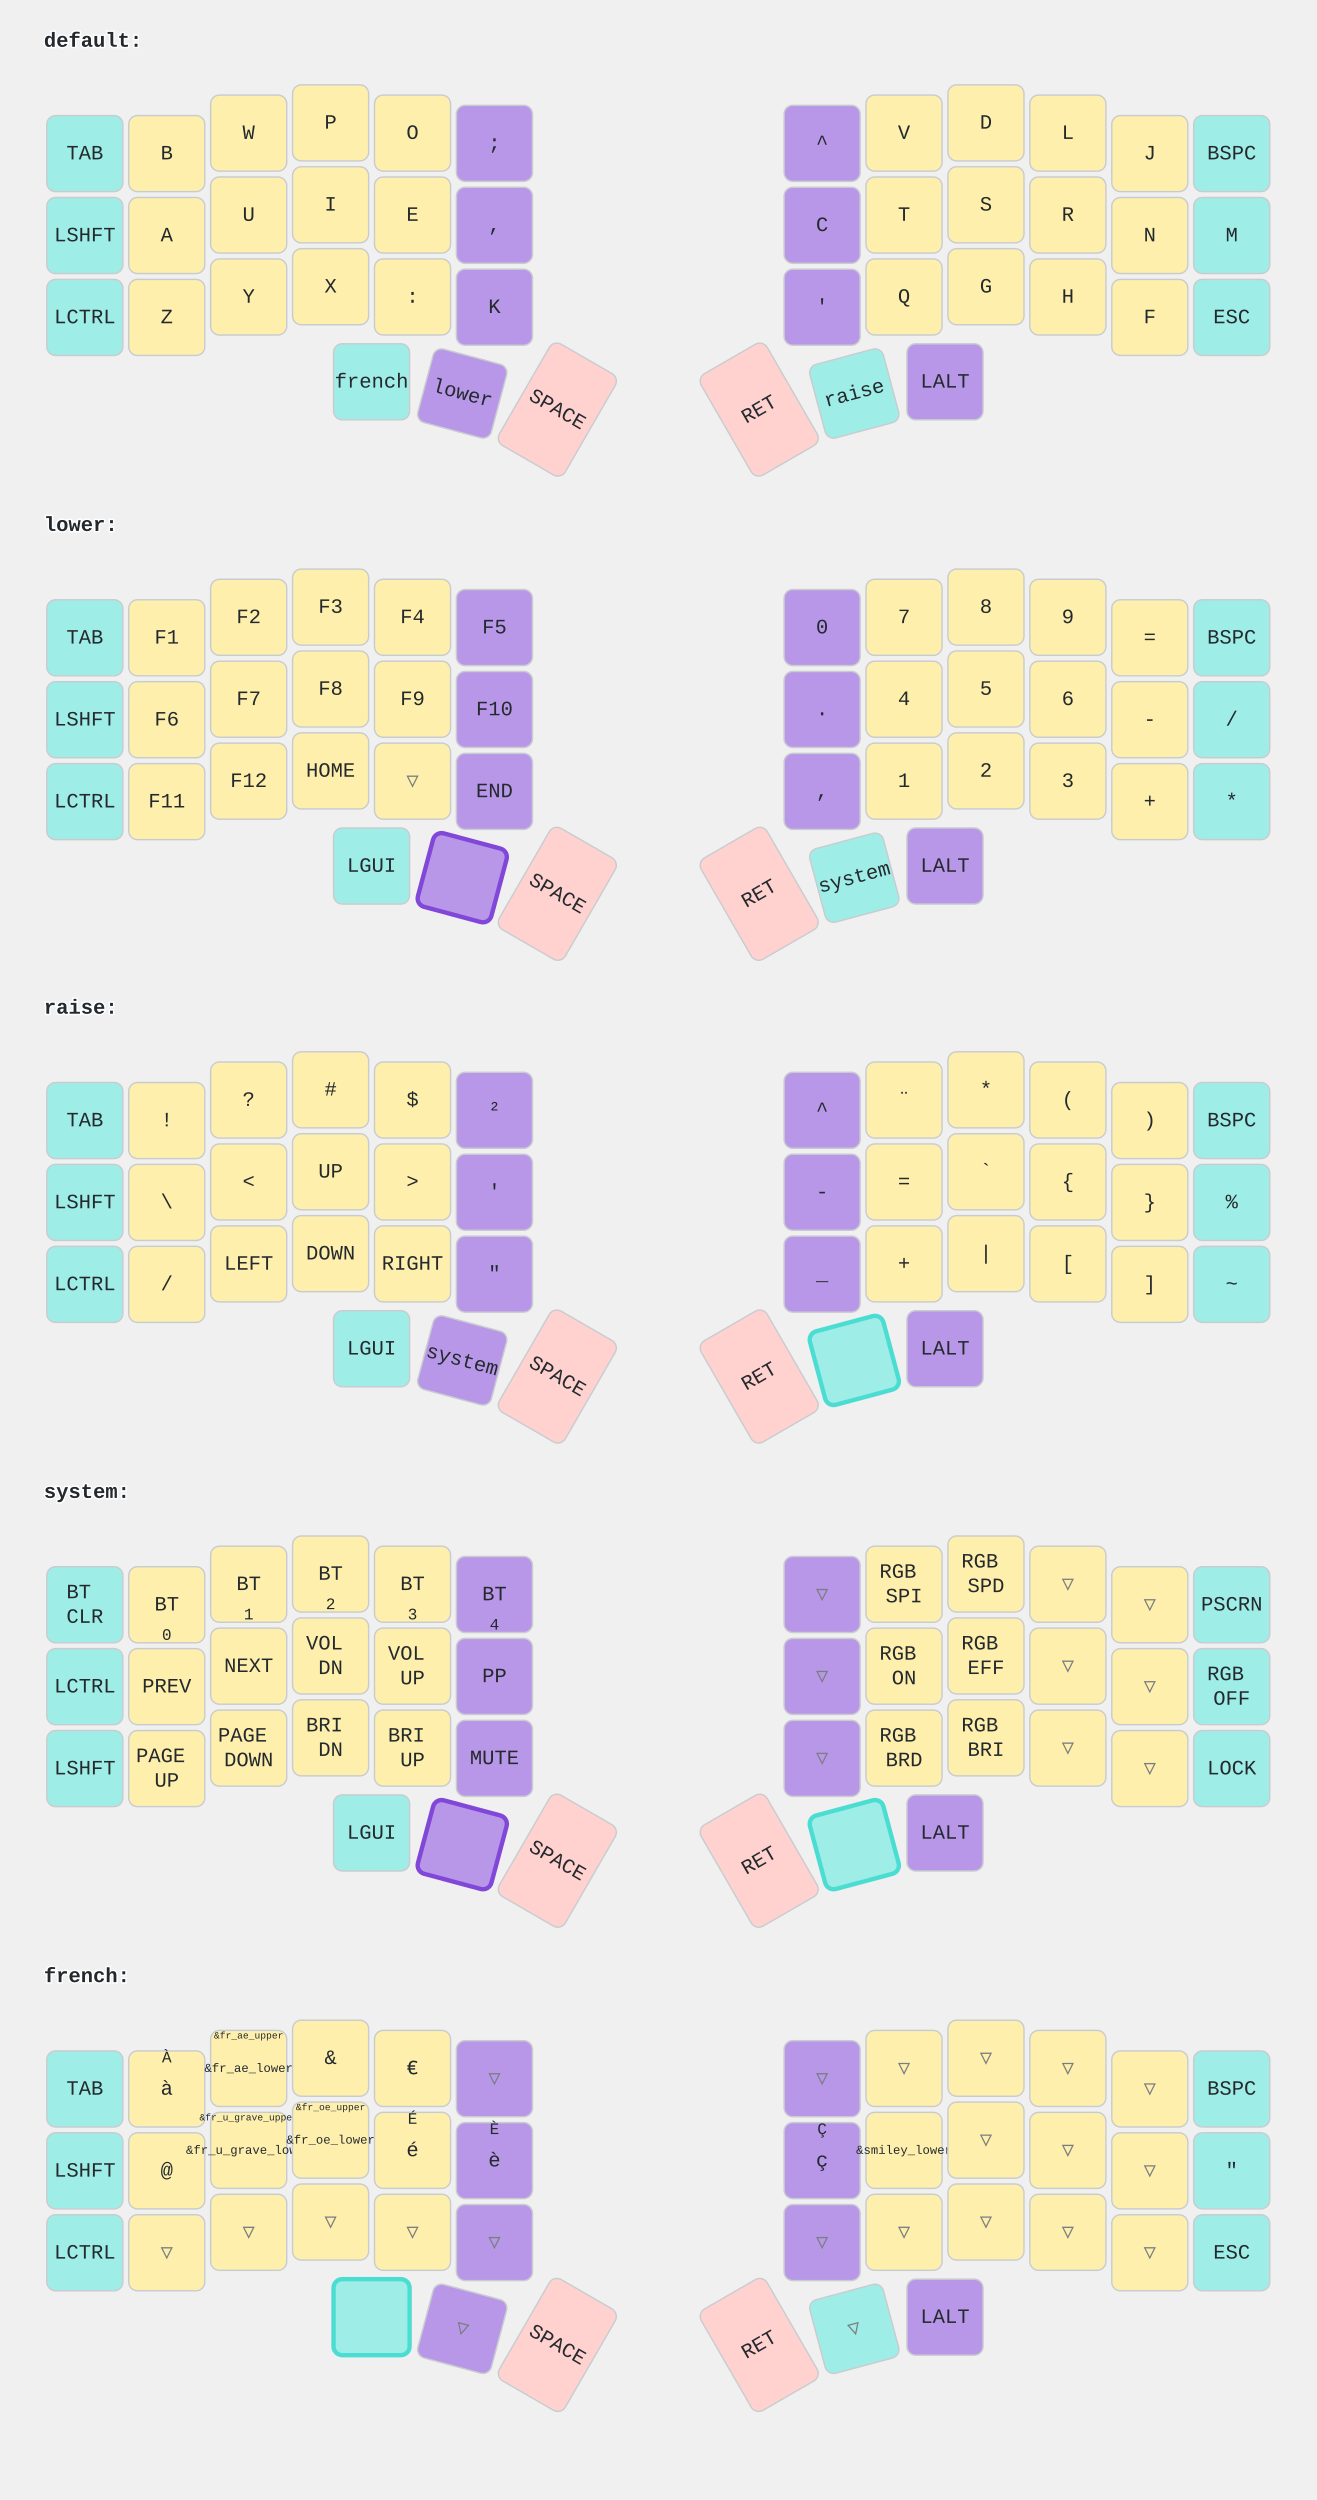
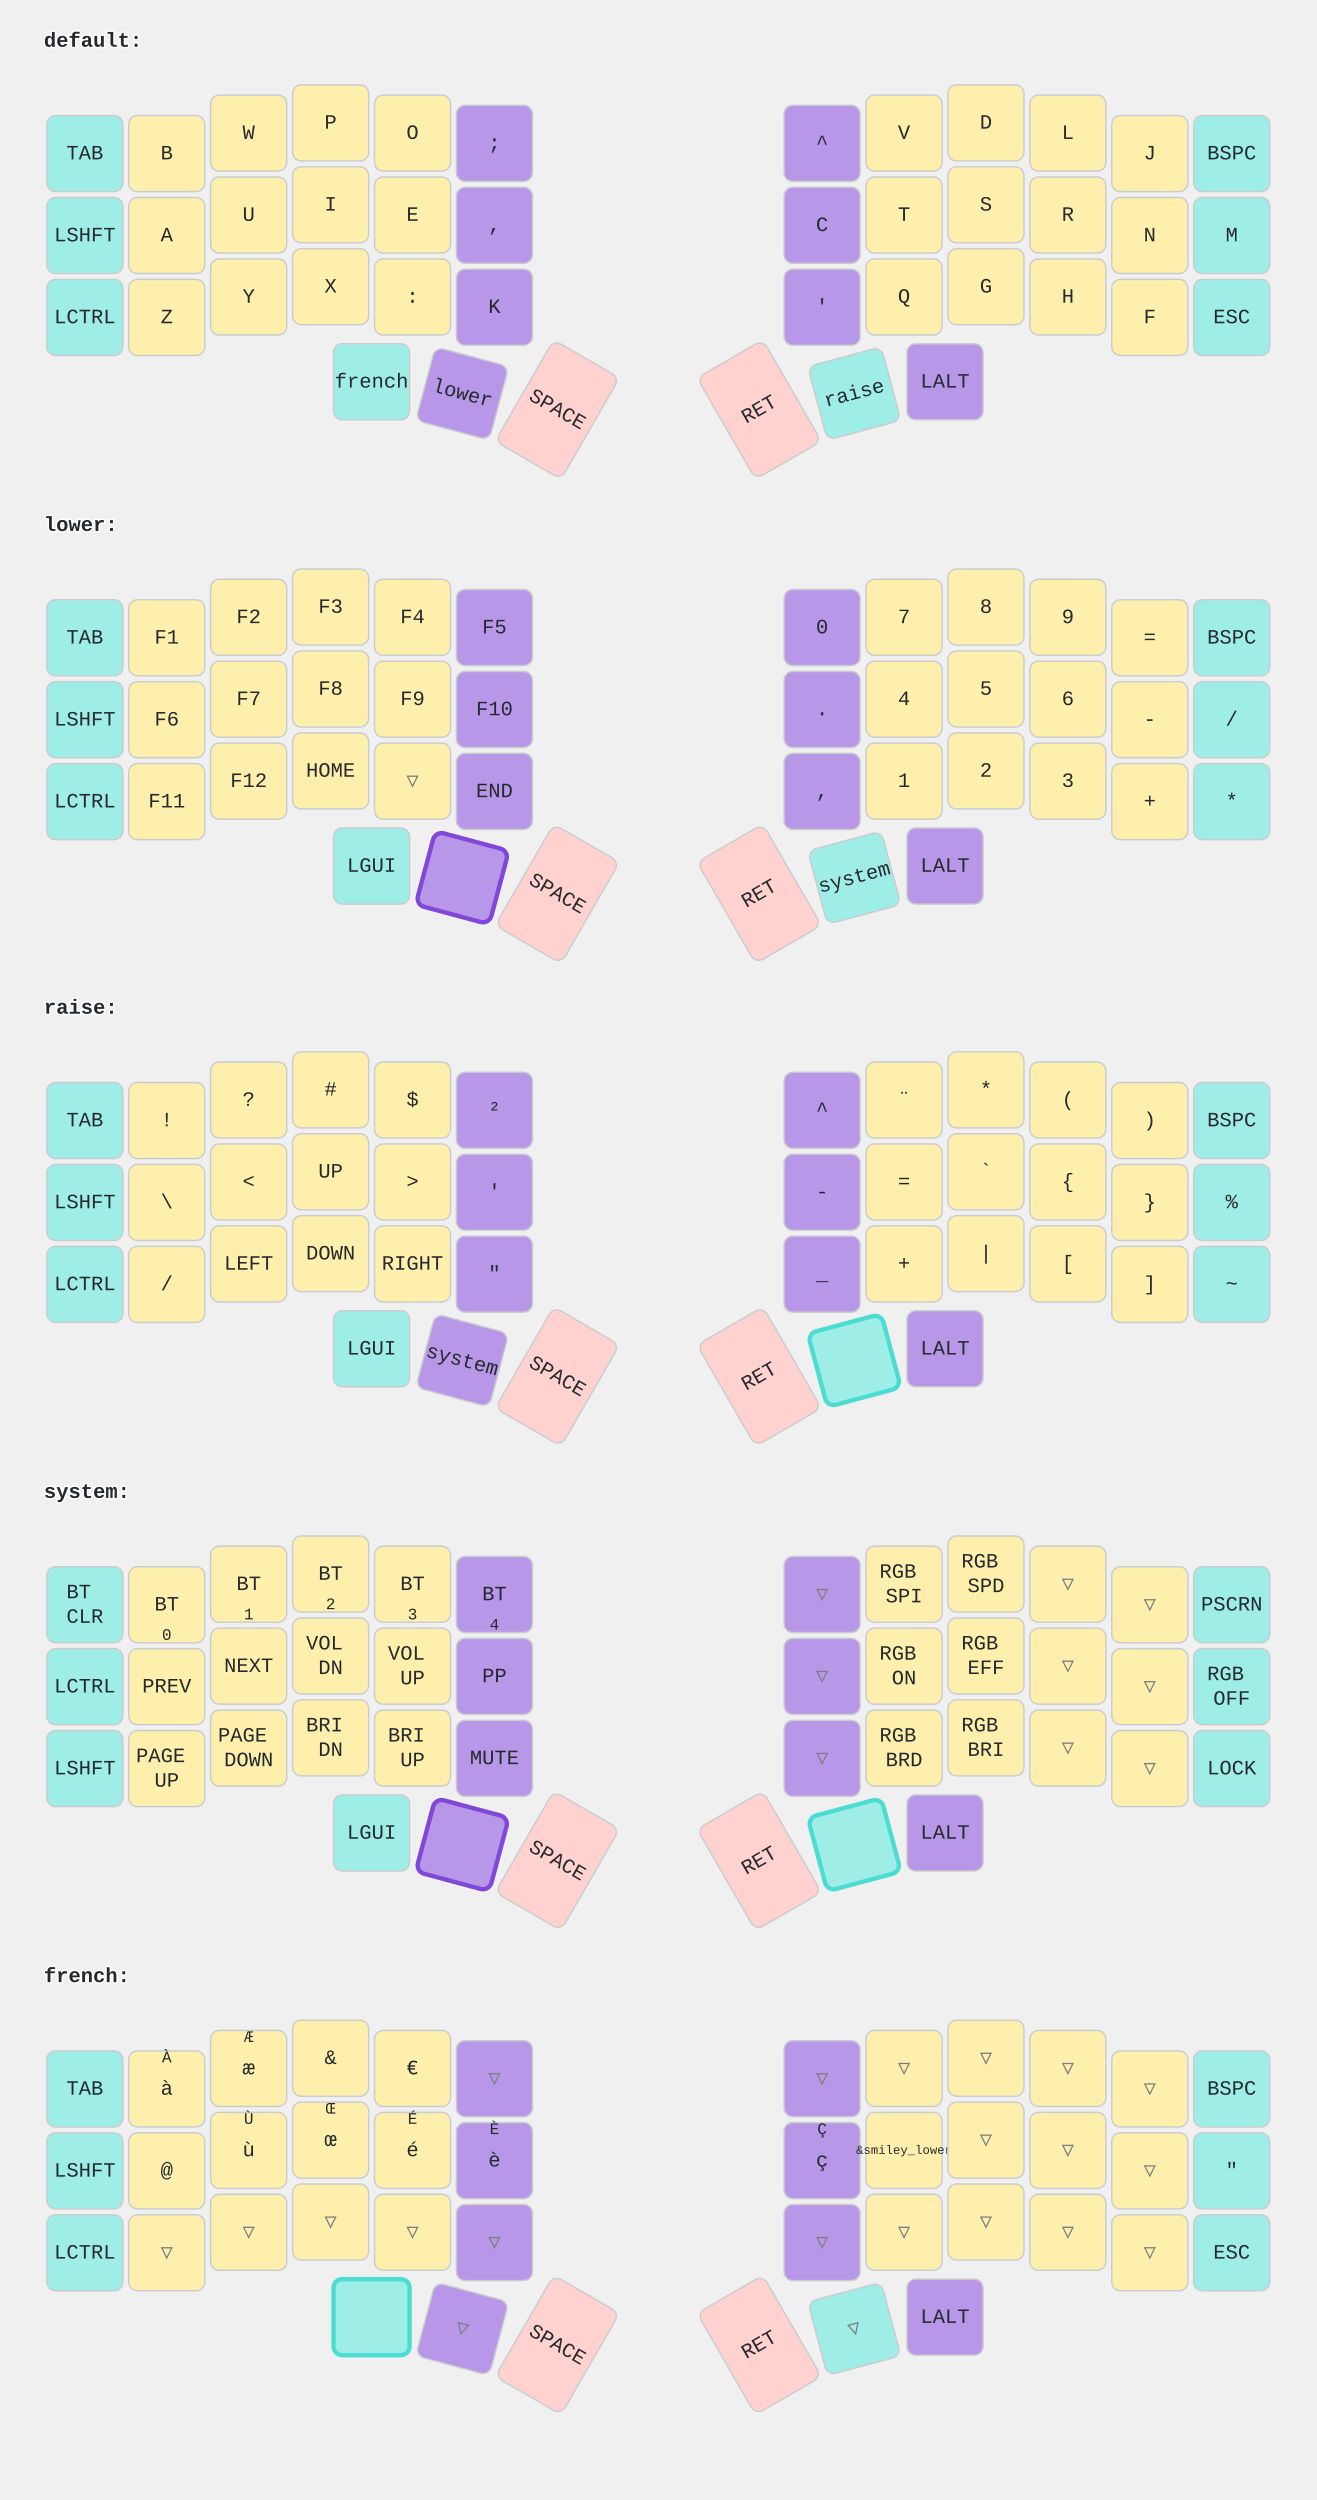
<svg xmlns="http://www.w3.org/2000/svg" width="900" height="1709" viewBox="0 0 900 1709" class="keymap">
  <style>/* inherit to force styles through use tags */
svg path {
    fill: inherit;
}

/* font and background color specifications */
svg.keymap {
    font-family: SFMono-Regular,Consolas,Liberation Mono,Menlo,monospace;
    font-size: 14px;
    font-kerning: normal;
    text-rendering: optimizeLegibility;
    fill: #24292e;
}

/* default key styling */
rect.key {
    fill: #f6f8fa;
}

rect.key, rect.combo {
    stroke: #c9cccf;
    stroke-width: 1;
}

/* default key side styling, only used is draw_key_sides is set */
rect.side {
    filter: brightness(90%);
}

/* color accent for combo boxes */
rect.combo, rect.combo-separate {
    fill: #cdf;
}

/* color accent for held keys */
rect.held, rect.combo.held {
    fill: #fdd;
}

/* color accent for ghost (optional) keys */
rect.ghost, rect.combo.ghost {
    stroke-dasharray: 4, 4;
    stroke-width: 2;
}

text {
    text-anchor: middle;
    dominant-baseline: middle;
}

/* styling for layer labels */
text.label {
    font-weight: bold;
    text-anchor: start;
    stroke: white;
    stroke-width: 2;
    paint-order: stroke;
}

/* styling for combo tap, and key hold/shifted label text */
text.combo, text.hold, text.shifted {
    font-size: 11px;
}

text.hold {
    text-anchor: middle;
    dominant-baseline: auto;
}

text.shifted {
    text-anchor: middle;
    dominant-baseline: hanging;
}

/* styling for hold/shifted label text in combo box */
text.combo.hold, text.combo.shifted {
    font-size: 8px;
}

/* lighter symbol for transparent keys */
text.trans {
    fill: #7b7e81;
}

/* styling for combo dendrons */
path.combo {
    stroke-width: 1;
    stroke: gray;
    fill: none;
}

/* Start Tabler Icons Cleanup */
/* cannot use height/width with glyphs */
.icon-tabler &gt; path {
    fill: inherit;
    stroke: inherit;
    stroke-width: 2;
}
/* hide tabler's default box */
.icon-tabler &gt; path[stroke="none"][fill="none"] {
    visibility: hidden;
}
/* End Tabler Icons Cleanup */

 g .key.keypos-0 &gt; rect.key { fill: #9FEDE7; } g .key.keypos-1 &gt; rect.key { fill: #FEF0AC; } g .key.keypos-2 &gt; rect.key { fill: #FEF0AC; } g .key.keypos-3 &gt; rect.key { fill: #FEF0AC; } g .key.keypos-4 &gt; rect.key { fill: #FEF0AC; } g .key.keypos-5 &gt; rect.key { fill: #B897E9; } g .key.keypos-6 &gt; rect.key { fill: #B897E9; } g .key.keypos-7 &gt; rect.key { fill: #FEF0AC; } g .key.keypos-8 &gt; rect.key { fill: #FEF0AC; } g .key.keypos-9 &gt; rect.key { fill: #FEF0AC; } g .key.keypos-10 &gt; rect.key { fill: #FEF0AC; } g .key.keypos-11 &gt; rect.key { fill: #9FEDE7; } g .key.keypos-12 &gt; rect.key { fill: #9FEDE7; } g .key.keypos-13 &gt; rect.key { fill: #FEF0AC; } g .key.keypos-14 &gt; rect.key { fill: #FEF0AC; } g .key.keypos-15 &gt; rect.key { fill: #FEF0AC; } g .key.keypos-16 &gt; rect.key { fill: #FEF0AC; } g .key.keypos-17 &gt; rect.key { fill: #B897E9; } g .key.keypos-18 &gt; rect.key { fill: #B897E9; } g .key.keypos-19 &gt; rect.key { fill: #FEF0AC; } g .key.keypos-20 &gt; rect.key { fill: #FEF0AC; } g .key.keypos-21 &gt; rect.key { fill: #FEF0AC; } g .key.keypos-22 &gt; rect.key { fill: #FEF0AC; } g .key.keypos-23 &gt; rect.key { fill: #9FEDE7; } g .key.keypos-24 &gt; rect.key { fill: #9FEDE7; } g .key.keypos-25 &gt; rect.key { fill: #FEF0AC; } g .key.keypos-26 &gt; rect.key { fill: #FEF0AC; } g .key.keypos-27 &gt; rect.key { fill: #FEF0AC; } g .key.keypos-28 &gt; rect.key { fill: #FEF0AC; } g .key.keypos-29 &gt; rect.key { fill: #B897E9; } g .key.keypos-30 &gt; rect.key { fill: #B897E9; } g .key.keypos-31 &gt; rect.key { fill: #FEF0AC; } g .key.keypos-32 &gt; rect.key { fill: #FEF0AC; } g .key.keypos-33 &gt; rect.key { fill: #FEF0AC; } g .key.keypos-34 &gt; rect.key { fill: #FEF0AC; } g .key.keypos-35 &gt; rect.key { fill: #9FEDE7; } g .key.keypos-36 &gt; rect.key { fill: #9FEDE7; } g .key.keypos-36 &gt; rect.key.held { stroke: #4bddd2; stroke-width: 3;} g .key.keypos-37 &gt; rect.key { fill: #B897E9; } g .key.keypos-37 &gt; rect.key.held { stroke: #8147d8; stroke-width: 3;} g .key.keypos-38 &gt; rect.key { fill: #FFD2CF; } g .key.keypos-38 &gt; rect.key.held { stroke: #ff655b; stroke-width: 3;} g .key.keypos-39 &gt; rect.key { fill: #FFD2CF; } g .key.keypos-39 &gt; rect.key.held { stroke: #ff655b; stroke-width: 3;} g .key.keypos-40 &gt; rect.key { fill: #9FEDE7; } g .key.keypos-40 &gt; rect.key.held { stroke: #4bddd2; stroke-width: 3;} g .key.keypos-41 &gt; rect.key { fill: #B897E9; } g .key.keypos-41 &gt; rect.key.held { stroke: #8147d8; stroke-width: 3;}



</style>
  <g transform="translate(30, 0)" class="layer-default">
    <text x="0" y="28" class="label">default:</text>
    <g transform="translate(0, 56)">
      <g transform="translate(28, 49)" class="key keypos-0">
        <rect rx="6" ry="6" x="-26" y="-26" width="52" height="52" class="key" />
        <text x="0" y="0" class="key tap">TAB</text>
      </g>
      <g transform="translate(84, 49)" class="key keypos-1">
        <rect rx="6" ry="6" x="-26" y="-26" width="52" height="52" class="key" />
        <text x="0" y="0" class="key tap">B</text>
      </g>
      <g transform="translate(140, 35)" class="key keypos-2">
        <rect rx="6" ry="6" x="-26" y="-26" width="52" height="52" class="key" />
        <text x="0" y="0" class="key tap">W</text>
      </g>
      <g transform="translate(196, 28)" class="key keypos-3">
        <rect rx="6" ry="6" x="-26" y="-26" width="52" height="52" class="key" />
        <text x="0" y="0" class="key tap">P</text>
      </g>
      <g transform="translate(252, 35)" class="key keypos-4">
        <rect rx="6" ry="6" x="-26" y="-26" width="52" height="52" class="key" />
        <text x="0" y="0" class="key tap">O</text>
      </g>
      <g transform="translate(308, 42)" class="key keypos-5">
        <rect rx="6" ry="6" x="-26" y="-26" width="52" height="52" class="key" />
        <text x="0" y="0" class="key tap">;</text>
      </g>
      <g transform="translate(532, 42)" class="key keypos-6">
        <rect rx="6" ry="6" x="-26" y="-26" width="52" height="52" class="key" />
        <text x="0" y="0" class="key tap">^</text>
      </g>
      <g transform="translate(588, 35)" class="key keypos-7">
        <rect rx="6" ry="6" x="-26" y="-26" width="52" height="52" class="key" />
        <text x="0" y="0" class="key tap">V</text>
      </g>
      <g transform="translate(644, 28)" class="key keypos-8">
        <rect rx="6" ry="6" x="-26" y="-26" width="52" height="52" class="key" />
        <text x="0" y="0" class="key tap">D</text>
      </g>
      <g transform="translate(700, 35)" class="key keypos-9">
        <rect rx="6" ry="6" x="-26" y="-26" width="52" height="52" class="key" />
        <text x="0" y="0" class="key tap">L</text>
      </g>
      <g transform="translate(756, 49)" class="key keypos-10">
        <rect rx="6" ry="6" x="-26" y="-26" width="52" height="52" class="key" />
        <text x="0" y="0" class="key tap">J</text>
      </g>
      <g transform="translate(812, 49)" class="key keypos-11">
        <rect rx="6" ry="6" x="-26" y="-26" width="52" height="52" class="key" />
        <text x="0" y="0" class="key tap">BSPC</text>
      </g>
      <g transform="translate(28, 105)" class="key keypos-12">
        <rect rx="6" ry="6" x="-26" y="-26" width="52" height="52" class="key" />
        <text x="0" y="0" class="key tap">LSHFT</text>
      </g>
      <g transform="translate(84, 105)" class="key keypos-13">
        <rect rx="6" ry="6" x="-26" y="-26" width="52" height="52" class="key" />
        <text x="0" y="0" class="key tap">A</text>
      </g>
      <g transform="translate(140, 91)" class="key keypos-14">
        <rect rx="6" ry="6" x="-26" y="-26" width="52" height="52" class="key" />
        <text x="0" y="0" class="key tap">U</text>
      </g>
      <g transform="translate(196, 84)" class="key keypos-15">
        <rect rx="6" ry="6" x="-26" y="-26" width="52" height="52" class="key" />
        <text x="0" y="0" class="key tap">I</text>
      </g>
      <g transform="translate(252, 91)" class="key keypos-16">
        <rect rx="6" ry="6" x="-26" y="-26" width="52" height="52" class="key" />
        <text x="0" y="0" class="key tap">E</text>
      </g>
      <g transform="translate(308, 98)" class="key keypos-17">
        <rect rx="6" ry="6" x="-26" y="-26" width="52" height="52" class="key" />
        <text x="0" y="0" class="key tap">,</text>
      </g>
      <g transform="translate(532, 98)" class="key keypos-18">
        <rect rx="6" ry="6" x="-26" y="-26" width="52" height="52" class="key" />
        <text x="0" y="0" class="key tap">C</text>
      </g>
      <g transform="translate(588, 91)" class="key keypos-19">
        <rect rx="6" ry="6" x="-26" y="-26" width="52" height="52" class="key" />
        <text x="0" y="0" class="key tap">T</text>
      </g>
      <g transform="translate(644, 84)" class="key keypos-20">
        <rect rx="6" ry="6" x="-26" y="-26" width="52" height="52" class="key" />
        <text x="0" y="0" class="key tap">S</text>
      </g>
      <g transform="translate(700, 91)" class="key keypos-21">
        <rect rx="6" ry="6" x="-26" y="-26" width="52" height="52" class="key" />
        <text x="0" y="0" class="key tap">R</text>
      </g>
      <g transform="translate(756, 105)" class="key keypos-22">
        <rect rx="6" ry="6" x="-26" y="-26" width="52" height="52" class="key" />
        <text x="0" y="0" class="key tap">N</text>
      </g>
      <g transform="translate(812, 105)" class="key keypos-23">
        <rect rx="6" ry="6" x="-26" y="-26" width="52" height="52" class="key" />
        <text x="0" y="0" class="key tap">M</text>
      </g>
      <g transform="translate(28, 161)" class="key keypos-24">
        <rect rx="6" ry="6" x="-26" y="-26" width="52" height="52" class="key" />
        <text x="0" y="0" class="key tap">LCTRL</text>
      </g>
      <g transform="translate(84, 161)" class="key keypos-25">
        <rect rx="6" ry="6" x="-26" y="-26" width="52" height="52" class="key" />
        <text x="0" y="0" class="key tap">Z</text>
      </g>
      <g transform="translate(140, 147)" class="key keypos-26">
        <rect rx="6" ry="6" x="-26" y="-26" width="52" height="52" class="key" />
        <text x="0" y="0" class="key tap">Y</text>
      </g>
      <g transform="translate(196, 140)" class="key keypos-27">
        <rect rx="6" ry="6" x="-26" y="-26" width="52" height="52" class="key" />
        <text x="0" y="0" class="key tap">X</text>
      </g>
      <g transform="translate(252, 147)" class="key keypos-28">
        <rect rx="6" ry="6" x="-26" y="-26" width="52" height="52" class="key" />
        <text x="0" y="0" class="key tap">:</text>
      </g>
      <g transform="translate(308, 154)" class="key keypos-29">
        <rect rx="6" ry="6" x="-26" y="-26" width="52" height="52" class="key" />
        <text x="0" y="0" class="key tap">K</text>
      </g>
      <g transform="translate(532, 154)" class="key keypos-30">
        <rect rx="6" ry="6" x="-26" y="-26" width="52" height="52" class="key" />
        <text x="0" y="0" class="key tap">'</text>
      </g>
      <g transform="translate(588, 147)" class="key keypos-31">
        <rect rx="6" ry="6" x="-26" y="-26" width="52" height="52" class="key" />
        <text x="0" y="0" class="key tap">Q</text>
      </g>
      <g transform="translate(644, 140)" class="key keypos-32">
        <rect rx="6" ry="6" x="-26" y="-26" width="52" height="52" class="key" />
        <text x="0" y="0" class="key tap">G</text>
      </g>
      <g transform="translate(700, 147)" class="key keypos-33">
        <rect rx="6" ry="6" x="-26" y="-26" width="52" height="52" class="key" />
        <text x="0" y="0" class="key tap">H</text>
      </g>
      <g transform="translate(756, 161)" class="key keypos-34">
        <rect rx="6" ry="6" x="-26" y="-26" width="52" height="52" class="key" />
        <text x="0" y="0" class="key tap">F</text>
      </g>
      <g transform="translate(812, 161)" class="key keypos-35">
        <rect rx="6" ry="6" x="-26" y="-26" width="52" height="52" class="key" />
        <text x="0" y="0" class="key tap">ESC</text>
      </g>
      <g transform="translate(224, 205)" class="key keypos-36">
        <rect rx="6" ry="6" x="-26" y="-26" width="52" height="52" class="key" />
        <text x="0" y="0" class="key tap">french</text>
      </g>
      <g transform="translate(286, 213) rotate(15.0)" class="key keypos-37">
        <rect rx="6" ry="6" x="-26" y="-26" width="52" height="52" class="key" />
        <text x="0" y="0" class="key tap">lower</text>
      </g>
      <g transform="translate(351, 224) rotate(30.0)" class="key keypos-38">
        <rect rx="6" ry="6" x="-26" y="-40" width="52" height="80" class="key" />
        <text x="0" y="0" class="key tap">SPACE</text>
      </g>
      <g transform="translate(489, 224) rotate(-30.0)" class="key keypos-39">
        <rect rx="6" ry="6" x="-26" y="-40" width="52" height="80" class="key" />
        <text x="0" y="0" class="key tap">RET</text>
      </g>
      <g transform="translate(554, 213) rotate(-15.0)" class="key keypos-40">
        <rect rx="6" ry="6" x="-26" y="-26" width="52" height="52" class="key" />
        <text x="0" y="0" class="key tap">raise</text>
      </g>
      <g transform="translate(616, 205)" class="key keypos-41">
        <rect rx="6" ry="6" x="-26" y="-26" width="52" height="52" class="key" />
        <text x="0" y="0" class="key tap">LALT</text>
      </g>
    </g>
  </g>
  <g transform="translate(30, 331)" class="layer-lower">
    <text x="0" y="28" class="label">lower:</text>
    <g transform="translate(0, 56)">
      <g transform="translate(28, 49)" class="key keypos-0">
        <rect rx="6" ry="6" x="-26" y="-26" width="52" height="52" class="key" />
        <text x="0" y="0" class="key tap">TAB</text>
      </g>
      <g transform="translate(84, 49)" class="key keypos-1">
        <rect rx="6" ry="6" x="-26" y="-26" width="52" height="52" class="key" />
        <text x="0" y="0" class="key tap">F1</text>
      </g>
      <g transform="translate(140, 35)" class="key keypos-2">
        <rect rx="6" ry="6" x="-26" y="-26" width="52" height="52" class="key" />
        <text x="0" y="0" class="key tap">F2</text>
      </g>
      <g transform="translate(196, 28)" class="key keypos-3">
        <rect rx="6" ry="6" x="-26" y="-26" width="52" height="52" class="key" />
        <text x="0" y="0" class="key tap">F3</text>
      </g>
      <g transform="translate(252, 35)" class="key keypos-4">
        <rect rx="6" ry="6" x="-26" y="-26" width="52" height="52" class="key" />
        <text x="0" y="0" class="key tap">F4</text>
      </g>
      <g transform="translate(308, 42)" class="key keypos-5">
        <rect rx="6" ry="6" x="-26" y="-26" width="52" height="52" class="key" />
        <text x="0" y="0" class="key tap">F5</text>
      </g>
      <g transform="translate(532, 42)" class="key keypos-6">
        <rect rx="6" ry="6" x="-26" y="-26" width="52" height="52" class="key" />
        <text x="0" y="0" class="key tap">0</text>
      </g>
      <g transform="translate(588, 35)" class="key keypos-7">
        <rect rx="6" ry="6" x="-26" y="-26" width="52" height="52" class="key" />
        <text x="0" y="0" class="key tap">7</text>
      </g>
      <g transform="translate(644, 28)" class="key keypos-8">
        <rect rx="6" ry="6" x="-26" y="-26" width="52" height="52" class="key" />
        <text x="0" y="0" class="key tap">8</text>
      </g>
      <g transform="translate(700, 35)" class="key keypos-9">
        <rect rx="6" ry="6" x="-26" y="-26" width="52" height="52" class="key" />
        <text x="0" y="0" class="key tap">9</text>
      </g>
      <g transform="translate(756, 49)" class="key keypos-10">
        <rect rx="6" ry="6" x="-26" y="-26" width="52" height="52" class="key" />
        <text x="0" y="0" class="key tap">=</text>
      </g>
      <g transform="translate(812, 49)" class="key keypos-11">
        <rect rx="6" ry="6" x="-26" y="-26" width="52" height="52" class="key" />
        <text x="0" y="0" class="key tap">BSPC</text>
      </g>
      <g transform="translate(28, 105)" class="key keypos-12">
        <rect rx="6" ry="6" x="-26" y="-26" width="52" height="52" class="key" />
        <text x="0" y="0" class="key tap">LSHFT</text>
      </g>
      <g transform="translate(84, 105)" class="key keypos-13">
        <rect rx="6" ry="6" x="-26" y="-26" width="52" height="52" class="key" />
        <text x="0" y="0" class="key tap">F6</text>
      </g>
      <g transform="translate(140, 91)" class="key keypos-14">
        <rect rx="6" ry="6" x="-26" y="-26" width="52" height="52" class="key" />
        <text x="0" y="0" class="key tap">F7</text>
      </g>
      <g transform="translate(196, 84)" class="key keypos-15">
        <rect rx="6" ry="6" x="-26" y="-26" width="52" height="52" class="key" />
        <text x="0" y="0" class="key tap">F8</text>
      </g>
      <g transform="translate(252, 91)" class="key keypos-16">
        <rect rx="6" ry="6" x="-26" y="-26" width="52" height="52" class="key" />
        <text x="0" y="0" class="key tap">F9</text>
      </g>
      <g transform="translate(308, 98)" class="key keypos-17">
        <rect rx="6" ry="6" x="-26" y="-26" width="52" height="52" class="key" />
        <text x="0" y="0" class="key tap">F10</text>
      </g>
      <g transform="translate(532, 98)" class="key keypos-18">
        <rect rx="6" ry="6" x="-26" y="-26" width="52" height="52" class="key" />
        <text x="0" y="0" class="key tap">.</text>
      </g>
      <g transform="translate(588, 91)" class="key keypos-19">
        <rect rx="6" ry="6" x="-26" y="-26" width="52" height="52" class="key" />
        <text x="0" y="0" class="key tap">4</text>
      </g>
      <g transform="translate(644, 84)" class="key keypos-20">
        <rect rx="6" ry="6" x="-26" y="-26" width="52" height="52" class="key" />
        <text x="0" y="0" class="key tap">5</text>
      </g>
      <g transform="translate(700, 91)" class="key keypos-21">
        <rect rx="6" ry="6" x="-26" y="-26" width="52" height="52" class="key" />
        <text x="0" y="0" class="key tap">6</text>
      </g>
      <g transform="translate(756, 105)" class="key keypos-22">
        <rect rx="6" ry="6" x="-26" y="-26" width="52" height="52" class="key" />
        <text x="0" y="0" class="key tap">-</text>
      </g>
      <g transform="translate(812, 105)" class="key keypos-23">
        <rect rx="6" ry="6" x="-26" y="-26" width="52" height="52" class="key" />
        <text x="0" y="0" class="key tap">/</text>
      </g>
      <g transform="translate(28, 161)" class="key keypos-24">
        <rect rx="6" ry="6" x="-26" y="-26" width="52" height="52" class="key" />
        <text x="0" y="0" class="key tap">LCTRL</text>
      </g>
      <g transform="translate(84, 161)" class="key keypos-25">
        <rect rx="6" ry="6" x="-26" y="-26" width="52" height="52" class="key" />
        <text x="0" y="0" class="key tap">F11</text>
      </g>
      <g transform="translate(140, 147)" class="key keypos-26">
        <rect rx="6" ry="6" x="-26" y="-26" width="52" height="52" class="key" />
        <text x="0" y="0" class="key tap">F12</text>
      </g>
      <g transform="translate(196, 140)" class="key keypos-27">
        <rect rx="6" ry="6" x="-26" y="-26" width="52" height="52" class="key" />
        <text x="0" y="0" class="key tap">HOME</text>
      </g>
      <g transform="translate(252, 147)" class="key trans keypos-28">
        <rect rx="6" ry="6" x="-26" y="-26" width="52" height="52" class="key trans" />
        <text x="0" y="0" class="key trans tap">▽</text>
      </g>
      <g transform="translate(308, 154)" class="key keypos-29">
        <rect rx="6" ry="6" x="-26" y="-26" width="52" height="52" class="key" />
        <text x="0" y="0" class="key tap">END</text>
      </g>
      <g transform="translate(532, 154)" class="key keypos-30">
        <rect rx="6" ry="6" x="-26" y="-26" width="52" height="52" class="key" />
        <text x="0" y="0" class="key tap">,</text>
      </g>
      <g transform="translate(588, 147)" class="key keypos-31">
        <rect rx="6" ry="6" x="-26" y="-26" width="52" height="52" class="key" />
        <text x="0" y="0" class="key tap">1</text>
      </g>
      <g transform="translate(644, 140)" class="key keypos-32">
        <rect rx="6" ry="6" x="-26" y="-26" width="52" height="52" class="key" />
        <text x="0" y="0" class="key tap">2</text>
      </g>
      <g transform="translate(700, 147)" class="key keypos-33">
        <rect rx="6" ry="6" x="-26" y="-26" width="52" height="52" class="key" />
        <text x="0" y="0" class="key tap">3</text>
      </g>
      <g transform="translate(756, 161)" class="key keypos-34">
        <rect rx="6" ry="6" x="-26" y="-26" width="52" height="52" class="key" />
        <text x="0" y="0" class="key tap">+</text>
      </g>
      <g transform="translate(812, 161)" class="key keypos-35">
        <rect rx="6" ry="6" x="-26" y="-26" width="52" height="52" class="key" />
        <text x="0" y="0" class="key tap">*</text>
      </g>
      <g transform="translate(224, 205)" class="key keypos-36">
        <rect rx="6" ry="6" x="-26" y="-26" width="52" height="52" class="key" />
        <text x="0" y="0" class="key tap">LGUI</text>
      </g>
      <g transform="translate(286, 213) rotate(15.0)" class="key held keypos-37">
        <rect rx="6" ry="6" x="-26" y="-26" width="52" height="52" class="key held" />
      </g>
      <g transform="translate(351, 224) rotate(30.0)" class="key keypos-38">
        <rect rx="6" ry="6" x="-26" y="-40" width="52" height="80" class="key" />
        <text x="0" y="0" class="key tap">SPACE</text>
      </g>
      <g transform="translate(489, 224) rotate(-30.0)" class="key keypos-39">
        <rect rx="6" ry="6" x="-26" y="-40" width="52" height="80" class="key" />
        <text x="0" y="0" class="key tap">RET</text>
      </g>
      <g transform="translate(554, 213) rotate(-15.0)" class="key keypos-40">
        <rect rx="6" ry="6" x="-26" y="-26" width="52" height="52" class="key" />
        <text x="0" y="0" class="key tap">system</text>
      </g>
      <g transform="translate(616, 205)" class="key keypos-41">
        <rect rx="6" ry="6" x="-26" y="-26" width="52" height="52" class="key" />
        <text x="0" y="0" class="key tap">LALT</text>
      </g>
    </g>
  </g>
  <g transform="translate(30, 661)" class="layer-raise">
    <text x="0" y="28" class="label">raise:</text>
    <g transform="translate(0, 56)">
      <g transform="translate(28, 49)" class="key keypos-0">
        <rect rx="6" ry="6" x="-26" y="-26" width="52" height="52" class="key" />
        <text x="0" y="0" class="key tap">TAB</text>
      </g>
      <g transform="translate(84, 49)" class="key keypos-1">
        <rect rx="6" ry="6" x="-26" y="-26" width="52" height="52" class="key" />
        <text x="0" y="0" class="key tap">!</text>
      </g>
      <g transform="translate(140, 35)" class="key keypos-2">
        <rect rx="6" ry="6" x="-26" y="-26" width="52" height="52" class="key" />
        <text x="0" y="0" class="key tap">?</text>
      </g>
      <g transform="translate(196, 28)" class="key keypos-3">
        <rect rx="6" ry="6" x="-26" y="-26" width="52" height="52" class="key" />
        <text x="0" y="0" class="key tap">#</text>
      </g>
      <g transform="translate(252, 35)" class="key keypos-4">
        <rect rx="6" ry="6" x="-26" y="-26" width="52" height="52" class="key" />
        <text x="0" y="0" class="key tap">$</text>
      </g>
      <g transform="translate(308, 42)" class="key keypos-5">
        <rect rx="6" ry="6" x="-26" y="-26" width="52" height="52" class="key" />
        <text x="0" y="0" class="key tap">²</text>
      </g>
      <g transform="translate(532, 42)" class="key keypos-6">
        <rect rx="6" ry="6" x="-26" y="-26" width="52" height="52" class="key" />
        <text x="0" y="0" class="key tap">^</text>
      </g>
      <g transform="translate(588, 35)" class="key keypos-7">
        <rect rx="6" ry="6" x="-26" y="-26" width="52" height="52" class="key" />
        <text x="0" y="0" class="key tap">¨</text>
      </g>
      <g transform="translate(644, 28)" class="key keypos-8">
        <rect rx="6" ry="6" x="-26" y="-26" width="52" height="52" class="key" />
        <text x="0" y="0" class="key tap">*</text>
      </g>
      <g transform="translate(700, 35)" class="key keypos-9">
        <rect rx="6" ry="6" x="-26" y="-26" width="52" height="52" class="key" />
        <text x="0" y="0" class="key tap">(</text>
      </g>
      <g transform="translate(756, 49)" class="key keypos-10">
        <rect rx="6" ry="6" x="-26" y="-26" width="52" height="52" class="key" />
        <text x="0" y="0" class="key tap">)</text>
      </g>
      <g transform="translate(812, 49)" class="key keypos-11">
        <rect rx="6" ry="6" x="-26" y="-26" width="52" height="52" class="key" />
        <text x="0" y="0" class="key tap">BSPC</text>
      </g>
      <g transform="translate(28, 105)" class="key keypos-12">
        <rect rx="6" ry="6" x="-26" y="-26" width="52" height="52" class="key" />
        <text x="0" y="0" class="key tap">LSHFT</text>
      </g>
      <g transform="translate(84, 105)" class="key keypos-13">
        <rect rx="6" ry="6" x="-26" y="-26" width="52" height="52" class="key" />
        <text x="0" y="0" class="key tap">\</text>
      </g>
      <g transform="translate(140, 91)" class="key keypos-14">
        <rect rx="6" ry="6" x="-26" y="-26" width="52" height="52" class="key" />
        <text x="0" y="0" class="key tap">&lt;</text>
      </g>
      <g transform="translate(196, 84)" class="key keypos-15">
        <rect rx="6" ry="6" x="-26" y="-26" width="52" height="52" class="key" />
        <text x="0" y="0" class="key tap">UP</text>
      </g>
      <g transform="translate(252, 91)" class="key keypos-16">
        <rect rx="6" ry="6" x="-26" y="-26" width="52" height="52" class="key" />
        <text x="0" y="0" class="key tap">&gt;</text>
      </g>
      <g transform="translate(308, 98)" class="key keypos-17">
        <rect rx="6" ry="6" x="-26" y="-26" width="52" height="52" class="key" />
        <text x="0" y="0" class="key tap">'</text>
      </g>
      <g transform="translate(532, 98)" class="key keypos-18">
        <rect rx="6" ry="6" x="-26" y="-26" width="52" height="52" class="key" />
        <text x="0" y="0" class="key tap">-</text>
      </g>
      <g transform="translate(588, 91)" class="key keypos-19">
        <rect rx="6" ry="6" x="-26" y="-26" width="52" height="52" class="key" />
        <text x="0" y="0" class="key tap">=</text>
      </g>
      <g transform="translate(644, 84)" class="key keypos-20">
        <rect rx="6" ry="6" x="-26" y="-26" width="52" height="52" class="key" />
        <text x="0" y="0" class="key tap">`</text>
      </g>
      <g transform="translate(700, 91)" class="key keypos-21">
        <rect rx="6" ry="6" x="-26" y="-26" width="52" height="52" class="key" />
        <text x="0" y="0" class="key tap">{</text>
      </g>
      <g transform="translate(756, 105)" class="key keypos-22">
        <rect rx="6" ry="6" x="-26" y="-26" width="52" height="52" class="key" />
        <text x="0" y="0" class="key tap">}</text>
      </g>
      <g transform="translate(812, 105)" class="key keypos-23">
        <rect rx="6" ry="6" x="-26" y="-26" width="52" height="52" class="key" />
        <text x="0" y="0" class="key tap">%</text>
      </g>
      <g transform="translate(28, 161)" class="key keypos-24">
        <rect rx="6" ry="6" x="-26" y="-26" width="52" height="52" class="key" />
        <text x="0" y="0" class="key tap">LCTRL</text>
      </g>
      <g transform="translate(84, 161)" class="key keypos-25">
        <rect rx="6" ry="6" x="-26" y="-26" width="52" height="52" class="key" />
        <text x="0" y="0" class="key tap">/</text>
      </g>
      <g transform="translate(140, 147)" class="key keypos-26">
        <rect rx="6" ry="6" x="-26" y="-26" width="52" height="52" class="key" />
        <text x="0" y="0" class="key tap">LEFT</text>
      </g>
      <g transform="translate(196, 140)" class="key keypos-27">
        <rect rx="6" ry="6" x="-26" y="-26" width="52" height="52" class="key" />
        <text x="0" y="0" class="key tap">DOWN</text>
      </g>
      <g transform="translate(252, 147)" class="key keypos-28">
        <rect rx="6" ry="6" x="-26" y="-26" width="52" height="52" class="key" />
        <text x="0" y="0" class="key tap">RIGHT</text>
      </g>
      <g transform="translate(308, 154)" class="key keypos-29">
        <rect rx="6" ry="6" x="-26" y="-26" width="52" height="52" class="key" />
        <text x="0" y="0" class="key tap">"</text>
      </g>
      <g transform="translate(532, 154)" class="key keypos-30">
        <rect rx="6" ry="6" x="-26" y="-26" width="52" height="52" class="key" />
        <text x="0" y="0" class="key tap">_</text>
      </g>
      <g transform="translate(588, 147)" class="key keypos-31">
        <rect rx="6" ry="6" x="-26" y="-26" width="52" height="52" class="key" />
        <text x="0" y="0" class="key tap">+</text>
      </g>
      <g transform="translate(644, 140)" class="key keypos-32">
        <rect rx="6" ry="6" x="-26" y="-26" width="52" height="52" class="key" />
        <text x="0" y="0" class="key tap">|</text>
      </g>
      <g transform="translate(700, 147)" class="key keypos-33">
        <rect rx="6" ry="6" x="-26" y="-26" width="52" height="52" class="key" />
        <text x="0" y="0" class="key tap">[</text>
      </g>
      <g transform="translate(756, 161)" class="key keypos-34">
        <rect rx="6" ry="6" x="-26" y="-26" width="52" height="52" class="key" />
        <text x="0" y="0" class="key tap">]</text>
      </g>
      <g transform="translate(812, 161)" class="key keypos-35">
        <rect rx="6" ry="6" x="-26" y="-26" width="52" height="52" class="key" />
        <text x="0" y="0" class="key tap">~</text>
      </g>
      <g transform="translate(224, 205)" class="key keypos-36">
        <rect rx="6" ry="6" x="-26" y="-26" width="52" height="52" class="key" />
        <text x="0" y="0" class="key tap">LGUI</text>
      </g>
      <g transform="translate(286, 213) rotate(15.0)" class="key keypos-37">
        <rect rx="6" ry="6" x="-26" y="-26" width="52" height="52" class="key" />
        <text x="0" y="0" class="key tap">system</text>
      </g>
      <g transform="translate(351, 224) rotate(30.0)" class="key keypos-38">
        <rect rx="6" ry="6" x="-26" y="-40" width="52" height="80" class="key" />
        <text x="0" y="0" class="key tap">SPACE</text>
      </g>
      <g transform="translate(489, 224) rotate(-30.0)" class="key keypos-39">
        <rect rx="6" ry="6" x="-26" y="-40" width="52" height="80" class="key" />
        <text x="0" y="0" class="key tap">RET</text>
      </g>
      <g transform="translate(554, 213) rotate(-15.0)" class="key held keypos-40">
        <rect rx="6" ry="6" x="-26" y="-26" width="52" height="52" class="key held" />
      </g>
      <g transform="translate(616, 205)" class="key keypos-41">
        <rect rx="6" ry="6" x="-26" y="-26" width="52" height="52" class="key" />
        <text x="0" y="0" class="key tap">LALT</text>
      </g>
    </g>
  </g>
  <g transform="translate(30, 992)" class="layer-system">
    <text x="0" y="28" class="label">system:</text>
    <g transform="translate(0, 56)">
      <g transform="translate(28, 49)" class="key keypos-0">
        <rect rx="6" ry="6" x="-26" y="-26" width="52" height="52" class="key" />
        <text x="0" y="0" class="key tap">
          <tspan x="0" dy="-0.6em">BT</tspan>
          <tspan x="0" dy="1.2em">CLR</tspan>
        </text>
      </g>
      <g transform="translate(84, 49)" class="key keypos-1">
        <rect rx="6" ry="6" x="-26" y="-26" width="52" height="52" class="key" />
        <text x="0" y="0" class="key tap">BT</text>
        <text x="0" y="24" class="key hold">0</text>
      </g>
      <g transform="translate(140, 35)" class="key keypos-2">
        <rect rx="6" ry="6" x="-26" y="-26" width="52" height="52" class="key" />
        <text x="0" y="0" class="key tap">BT</text>
        <text x="0" y="24" class="key hold">1</text>
      </g>
      <g transform="translate(196, 28)" class="key keypos-3">
        <rect rx="6" ry="6" x="-26" y="-26" width="52" height="52" class="key" />
        <text x="0" y="0" class="key tap">BT</text>
        <text x="0" y="24" class="key hold">2</text>
      </g>
      <g transform="translate(252, 35)" class="key keypos-4">
        <rect rx="6" ry="6" x="-26" y="-26" width="52" height="52" class="key" />
        <text x="0" y="0" class="key tap">BT</text>
        <text x="0" y="24" class="key hold">3</text>
      </g>
      <g transform="translate(308, 42)" class="key keypos-5">
        <rect rx="6" ry="6" x="-26" y="-26" width="52" height="52" class="key" />
        <text x="0" y="0" class="key tap">BT</text>
        <text x="0" y="24" class="key hold">4</text>
      </g>
      <g transform="translate(532, 42)" class="key trans keypos-6">
        <rect rx="6" ry="6" x="-26" y="-26" width="52" height="52" class="key trans" />
        <text x="0" y="0" class="key trans tap">▽</text>
      </g>
      <g transform="translate(588, 35)" class="key keypos-7">
        <rect rx="6" ry="6" x="-26" y="-26" width="52" height="52" class="key" />
        <text x="0" y="0" class="key tap">
          <tspan x="0" dy="-0.6em">RGB</tspan>
          <tspan x="0" dy="1.2em">SPI</tspan>
        </text>
      </g>
      <g transform="translate(644, 28)" class="key keypos-8">
        <rect rx="6" ry="6" x="-26" y="-26" width="52" height="52" class="key" />
        <text x="0" y="0" class="key tap">
          <tspan x="0" dy="-0.6em">RGB</tspan>
          <tspan x="0" dy="1.2em">SPD</tspan>
        </text>
      </g>
      <g transform="translate(700, 35)" class="key trans keypos-9">
        <rect rx="6" ry="6" x="-26" y="-26" width="52" height="52" class="key trans" />
        <text x="0" y="0" class="key trans tap">▽</text>
      </g>
      <g transform="translate(756, 49)" class="key trans keypos-10">
        <rect rx="6" ry="6" x="-26" y="-26" width="52" height="52" class="key trans" />
        <text x="0" y="0" class="key trans tap">▽</text>
      </g>
      <g transform="translate(812, 49)" class="key keypos-11">
        <rect rx="6" ry="6" x="-26" y="-26" width="52" height="52" class="key" />
        <text x="0" y="0" class="key tap">PSCRN</text>
      </g>
      <g transform="translate(28, 105)" class="key keypos-12">
        <rect rx="6" ry="6" x="-26" y="-26" width="52" height="52" class="key" />
        <text x="0" y="0" class="key tap">LCTRL</text>
      </g>
      <g transform="translate(84, 105)" class="key keypos-13">
        <rect rx="6" ry="6" x="-26" y="-26" width="52" height="52" class="key" />
        <text x="0" y="0" class="key tap">PREV</text>
      </g>
      <g transform="translate(140, 91)" class="key keypos-14">
        <rect rx="6" ry="6" x="-26" y="-26" width="52" height="52" class="key" />
        <text x="0" y="0" class="key tap">NEXT</text>
      </g>
      <g transform="translate(196, 84)" class="key keypos-15">
        <rect rx="6" ry="6" x="-26" y="-26" width="52" height="52" class="key" />
        <text x="0" y="0" class="key tap">
          <tspan x="0" dy="-0.6em">VOL</tspan>
          <tspan x="0" dy="1.2em">DN</tspan>
        </text>
      </g>
      <g transform="translate(252, 91)" class="key keypos-16">
        <rect rx="6" ry="6" x="-26" y="-26" width="52" height="52" class="key" />
        <text x="0" y="0" class="key tap">
          <tspan x="0" dy="-0.6em">VOL</tspan>
          <tspan x="0" dy="1.2em">UP</tspan>
        </text>
      </g>
      <g transform="translate(308, 98)" class="key keypos-17">
        <rect rx="6" ry="6" x="-26" y="-26" width="52" height="52" class="key" />
        <text x="0" y="0" class="key tap">PP</text>
      </g>
      <g transform="translate(532, 98)" class="key trans keypos-18">
        <rect rx="6" ry="6" x="-26" y="-26" width="52" height="52" class="key trans" />
        <text x="0" y="0" class="key trans tap">▽</text>
      </g>
      <g transform="translate(588, 91)" class="key keypos-19">
        <rect rx="6" ry="6" x="-26" y="-26" width="52" height="52" class="key" />
        <text x="0" y="0" class="key tap">
          <tspan x="0" dy="-0.6em">RGB</tspan>
          <tspan x="0" dy="1.2em">ON</tspan>
        </text>
      </g>
      <g transform="translate(644, 84)" class="key keypos-20">
        <rect rx="6" ry="6" x="-26" y="-26" width="52" height="52" class="key" />
        <text x="0" y="0" class="key tap">
          <tspan x="0" dy="-0.6em">RGB</tspan>
          <tspan x="0" dy="1.2em">EFF</tspan>
        </text>
      </g>
      <g transform="translate(700, 91)" class="key trans keypos-21">
        <rect rx="6" ry="6" x="-26" y="-26" width="52" height="52" class="key trans" />
        <text x="0" y="0" class="key trans tap">▽</text>
      </g>
      <g transform="translate(756, 105)" class="key trans keypos-22">
        <rect rx="6" ry="6" x="-26" y="-26" width="52" height="52" class="key trans" />
        <text x="0" y="0" class="key trans tap">▽</text>
      </g>
      <g transform="translate(812, 105)" class="key keypos-23">
        <rect rx="6" ry="6" x="-26" y="-26" width="52" height="52" class="key" />
        <text x="0" y="0" class="key tap">
          <tspan x="0" dy="-0.6em">RGB</tspan>
          <tspan x="0" dy="1.2em">OFF</tspan>
        </text>
      </g>
      <g transform="translate(28, 161)" class="key keypos-24">
        <rect rx="6" ry="6" x="-26" y="-26" width="52" height="52" class="key" />
        <text x="0" y="0" class="key tap">LSHFT</text>
      </g>
      <g transform="translate(84, 161)" class="key keypos-25">
        <rect rx="6" ry="6" x="-26" y="-26" width="52" height="52" class="key" />
        <text x="0" y="0" class="key tap">
          <tspan x="0" dy="-0.6em">PAGE</tspan>
          <tspan x="0" dy="1.2em">UP</tspan>
        </text>
      </g>
      <g transform="translate(140, 147)" class="key keypos-26">
        <rect rx="6" ry="6" x="-26" y="-26" width="52" height="52" class="key" />
        <text x="0" y="0" class="key tap">
          <tspan x="0" dy="-0.6em">PAGE</tspan>
          <tspan x="0" dy="1.2em">DOWN</tspan>
        </text>
      </g>
      <g transform="translate(196, 140)" class="key keypos-27">
        <rect rx="6" ry="6" x="-26" y="-26" width="52" height="52" class="key" />
        <text x="0" y="0" class="key tap">
          <tspan x="0" dy="-0.6em">BRI</tspan>
          <tspan x="0" dy="1.2em">DN</tspan>
        </text>
      </g>
      <g transform="translate(252, 147)" class="key keypos-28">
        <rect rx="6" ry="6" x="-26" y="-26" width="52" height="52" class="key" />
        <text x="0" y="0" class="key tap">
          <tspan x="0" dy="-0.6em">BRI</tspan>
          <tspan x="0" dy="1.2em">UP</tspan>
        </text>
      </g>
      <g transform="translate(308, 154)" class="key keypos-29">
        <rect rx="6" ry="6" x="-26" y="-26" width="52" height="52" class="key" />
        <text x="0" y="0" class="key tap">MUTE</text>
      </g>
      <g transform="translate(532, 154)" class="key trans keypos-30">
        <rect rx="6" ry="6" x="-26" y="-26" width="52" height="52" class="key trans" />
        <text x="0" y="0" class="key trans tap">▽</text>
      </g>
      <g transform="translate(588, 147)" class="key keypos-31">
        <rect rx="6" ry="6" x="-26" y="-26" width="52" height="52" class="key" />
        <text x="0" y="0" class="key tap">
          <tspan x="0" dy="-0.6em">RGB</tspan>
          <tspan x="0" dy="1.2em">BRD</tspan>
        </text>
      </g>
      <g transform="translate(644, 140)" class="key keypos-32">
        <rect rx="6" ry="6" x="-26" y="-26" width="52" height="52" class="key" />
        <text x="0" y="0" class="key tap">
          <tspan x="0" dy="-0.6em">RGB</tspan>
          <tspan x="0" dy="1.2em">BRI</tspan>
        </text>
      </g>
      <g transform="translate(700, 147)" class="key trans keypos-33">
        <rect rx="6" ry="6" x="-26" y="-26" width="52" height="52" class="key trans" />
        <text x="0" y="0" class="key trans tap">▽</text>
      </g>
      <g transform="translate(756, 161)" class="key trans keypos-34">
        <rect rx="6" ry="6" x="-26" y="-26" width="52" height="52" class="key trans" />
        <text x="0" y="0" class="key trans tap">▽</text>
      </g>
      <g transform="translate(812, 161)" class="key keypos-35">
        <rect rx="6" ry="6" x="-26" y="-26" width="52" height="52" class="key" />
        <text x="0" y="0" class="key tap">LOCK</text>
      </g>
      <g transform="translate(224, 205)" class="key keypos-36">
        <rect rx="6" ry="6" x="-26" y="-26" width="52" height="52" class="key" />
        <text x="0" y="0" class="key tap">LGUI</text>
      </g>
      <g transform="translate(286, 213) rotate(15.0)" class="key held keypos-37">
        <rect rx="6" ry="6" x="-26" y="-26" width="52" height="52" class="key held" />
      </g>
      <g transform="translate(351, 224) rotate(30.0)" class="key keypos-38">
        <rect rx="6" ry="6" x="-26" y="-40" width="52" height="80" class="key" />
        <text x="0" y="0" class="key tap">SPACE</text>
      </g>
      <g transform="translate(489, 224) rotate(-30.0)" class="key keypos-39">
        <rect rx="6" ry="6" x="-26" y="-40" width="52" height="80" class="key" />
        <text x="0" y="0" class="key tap">RET</text>
      </g>
      <g transform="translate(554, 213) rotate(-15.0)" class="key held keypos-40">
        <rect rx="6" ry="6" x="-26" y="-26" width="52" height="52" class="key held" />
      </g>
      <g transform="translate(616, 205)" class="key keypos-41">
        <rect rx="6" ry="6" x="-26" y="-26" width="52" height="52" class="key" />
        <text x="0" y="0" class="key tap">LALT</text>
      </g>
    </g>
  </g>
  <g transform="translate(30, 1323)" class="layer-french">
    <text x="0" y="28" class="label">french:</text>
    <g transform="translate(0, 56)">
      <g transform="translate(28, 49)" class="key keypos-0">
        <rect rx="6" ry="6" x="-26" y="-26" width="52" height="52" class="key" />
        <text x="0" y="0" class="key tap">TAB</text>
      </g>
      <g transform="translate(84, 49)" class="key keypos-1">
        <rect rx="6" ry="6" x="-26" y="-26" width="52" height="52" class="key" />
        <text x="0" y="0" class="key tap">à</text>
        <text x="0" y="-24" class="key shifted">À</text>
      </g>
      <g transform="translate(140, 35)" class="key keypos-2">
        <rect rx="6" ry="6" x="-26" y="-26" width="52" height="52" class="key" />
-         <text x="0" y="0" class="key tap">
-           <tspan style="font-size: 60%">&amp;fr_ae_lower</tspan>
-         </text>
-         <text x="0" y="-24" class="key shifted">
-           <tspan style="font-size: 60%">&amp;fr_ae_upper</tspan>
-         </text>
+         <text x="0" y="0" class="key tap">æ</text>
+         <text x="0" y="-24" class="key shifted">Æ</text>
      </g>
      <g transform="translate(196, 28)" class="key keypos-3">
        <rect rx="6" ry="6" x="-26" y="-26" width="52" height="52" class="key" />
        <text x="0" y="0" class="key tap">&amp;</text>
      </g>
      <g transform="translate(252, 35)" class="key keypos-4">
        <rect rx="6" ry="6" x="-26" y="-26" width="52" height="52" class="key" />
        <text x="0" y="0" class="key tap">€</text>
      </g>
      <g transform="translate(308, 42)" class="key trans keypos-5">
        <rect rx="6" ry="6" x="-26" y="-26" width="52" height="52" class="key trans" />
        <text x="0" y="0" class="key trans tap">▽</text>
      </g>
      <g transform="translate(532, 42)" class="key trans keypos-6">
        <rect rx="6" ry="6" x="-26" y="-26" width="52" height="52" class="key trans" />
        <text x="0" y="0" class="key trans tap">▽</text>
      </g>
      <g transform="translate(588, 35)" class="key trans keypos-7">
        <rect rx="6" ry="6" x="-26" y="-26" width="52" height="52" class="key trans" />
        <text x="0" y="0" class="key trans tap">▽</text>
      </g>
      <g transform="translate(644, 28)" class="key trans keypos-8">
        <rect rx="6" ry="6" x="-26" y="-26" width="52" height="52" class="key trans" />
        <text x="0" y="0" class="key trans tap">▽</text>
      </g>
      <g transform="translate(700, 35)" class="key trans keypos-9">
        <rect rx="6" ry="6" x="-26" y="-26" width="52" height="52" class="key trans" />
        <text x="0" y="0" class="key trans tap">▽</text>
      </g>
      <g transform="translate(756, 49)" class="key trans keypos-10">
        <rect rx="6" ry="6" x="-26" y="-26" width="52" height="52" class="key trans" />
        <text x="0" y="0" class="key trans tap">▽</text>
      </g>
      <g transform="translate(812, 49)" class="key keypos-11">
        <rect rx="6" ry="6" x="-26" y="-26" width="52" height="52" class="key" />
        <text x="0" y="0" class="key tap">BSPC</text>
      </g>
      <g transform="translate(28, 105)" class="key keypos-12">
        <rect rx="6" ry="6" x="-26" y="-26" width="52" height="52" class="key" />
        <text x="0" y="0" class="key tap">LSHFT</text>
      </g>
      <g transform="translate(84, 105)" class="key keypos-13">
        <rect rx="6" ry="6" x="-26" y="-26" width="52" height="52" class="key" />
        <text x="0" y="0" class="key tap">@</text>
      </g>
      <g transform="translate(140, 91)" class="key keypos-14">
        <rect rx="6" ry="6" x="-26" y="-26" width="52" height="52" class="key" />
-         <text x="0" y="0" class="key tap">
-           <tspan style="font-size: 60%">&amp;fr_u_grave_lower</tspan>
-         </text>
-         <text x="0" y="-24" class="key shifted">
-           <tspan style="font-size: 60%">&amp;fr_u_grave_upper</tspan>
-         </text>
+         <text x="0" y="0" class="key tap">ù</text>
+         <text x="0" y="-24" class="key shifted">Ù</text>
      </g>
      <g transform="translate(196, 84)" class="key keypos-15">
        <rect rx="6" ry="6" x="-26" y="-26" width="52" height="52" class="key" />
-         <text x="0" y="0" class="key tap">
-           <tspan style="font-size: 60%">&amp;fr_oe_lower</tspan>
-         </text>
-         <text x="0" y="-24" class="key shifted">
-           <tspan style="font-size: 60%">&amp;fr_oe_upper</tspan>
-         </text>
+         <text x="0" y="0" class="key tap">œ</text>
+         <text x="0" y="-24" class="key shifted">Œ</text>
      </g>
      <g transform="translate(252, 91)" class="key keypos-16">
        <rect rx="6" ry="6" x="-26" y="-26" width="52" height="52" class="key" />
        <text x="0" y="0" class="key tap">é</text>
        <text x="0" y="-24" class="key shifted">É</text>
      </g>
      <g transform="translate(308, 98)" class="key keypos-17">
        <rect rx="6" ry="6" x="-26" y="-26" width="52" height="52" class="key" />
        <text x="0" y="0" class="key tap">è</text>
        <text x="0" y="-24" class="key shifted">È</text>
      </g>
      <g transform="translate(532, 98)" class="key keypos-18">
        <rect rx="6" ry="6" x="-26" y="-26" width="52" height="52" class="key" />
        <text x="0" y="0" class="key tap">ç</text>
        <text x="0" y="-24" class="key shifted">Ç</text>
      </g>
      <g transform="translate(588, 91)" class="key keypos-19">
        <rect rx="6" ry="6" x="-26" y="-26" width="52" height="52" class="key" />
        <text x="0" y="0" class="key tap">
          <tspan style="font-size: 60%">&amp;smiley_lower</tspan>
        </text>
      </g>
      <g transform="translate(644, 84)" class="key trans keypos-20">
        <rect rx="6" ry="6" x="-26" y="-26" width="52" height="52" class="key trans" />
        <text x="0" y="0" class="key trans tap">▽</text>
      </g>
      <g transform="translate(700, 91)" class="key trans keypos-21">
        <rect rx="6" ry="6" x="-26" y="-26" width="52" height="52" class="key trans" />
        <text x="0" y="0" class="key trans tap">▽</text>
      </g>
      <g transform="translate(756, 105)" class="key trans keypos-22">
        <rect rx="6" ry="6" x="-26" y="-26" width="52" height="52" class="key trans" />
        <text x="0" y="0" class="key trans tap">▽</text>
      </g>
      <g transform="translate(812, 105)" class="key keypos-23">
        <rect rx="6" ry="6" x="-26" y="-26" width="52" height="52" class="key" />
        <text x="0" y="0" class="key tap">"</text>
      </g>
      <g transform="translate(28, 161)" class="key keypos-24">
        <rect rx="6" ry="6" x="-26" y="-26" width="52" height="52" class="key" />
        <text x="0" y="0" class="key tap">LCTRL</text>
      </g>
      <g transform="translate(84, 161)" class="key trans keypos-25">
        <rect rx="6" ry="6" x="-26" y="-26" width="52" height="52" class="key trans" />
        <text x="0" y="0" class="key trans tap">▽</text>
      </g>
      <g transform="translate(140, 147)" class="key trans keypos-26">
        <rect rx="6" ry="6" x="-26" y="-26" width="52" height="52" class="key trans" />
        <text x="0" y="0" class="key trans tap">▽</text>
      </g>
      <g transform="translate(196, 140)" class="key trans keypos-27">
        <rect rx="6" ry="6" x="-26" y="-26" width="52" height="52" class="key trans" />
        <text x="0" y="0" class="key trans tap">▽</text>
      </g>
      <g transform="translate(252, 147)" class="key trans keypos-28">
        <rect rx="6" ry="6" x="-26" y="-26" width="52" height="52" class="key trans" />
        <text x="0" y="0" class="key trans tap">▽</text>
      </g>
      <g transform="translate(308, 154)" class="key trans keypos-29">
        <rect rx="6" ry="6" x="-26" y="-26" width="52" height="52" class="key trans" />
        <text x="0" y="0" class="key trans tap">▽</text>
      </g>
      <g transform="translate(532, 154)" class="key trans keypos-30">
        <rect rx="6" ry="6" x="-26" y="-26" width="52" height="52" class="key trans" />
        <text x="0" y="0" class="key trans tap">▽</text>
      </g>
      <g transform="translate(588, 147)" class="key trans keypos-31">
        <rect rx="6" ry="6" x="-26" y="-26" width="52" height="52" class="key trans" />
        <text x="0" y="0" class="key trans tap">▽</text>
      </g>
      <g transform="translate(644, 140)" class="key trans keypos-32">
        <rect rx="6" ry="6" x="-26" y="-26" width="52" height="52" class="key trans" />
        <text x="0" y="0" class="key trans tap">▽</text>
      </g>
      <g transform="translate(700, 147)" class="key trans keypos-33">
        <rect rx="6" ry="6" x="-26" y="-26" width="52" height="52" class="key trans" />
        <text x="0" y="0" class="key trans tap">▽</text>
      </g>
      <g transform="translate(756, 161)" class="key trans keypos-34">
        <rect rx="6" ry="6" x="-26" y="-26" width="52" height="52" class="key trans" />
        <text x="0" y="0" class="key trans tap">▽</text>
      </g>
      <g transform="translate(812, 161)" class="key keypos-35">
        <rect rx="6" ry="6" x="-26" y="-26" width="52" height="52" class="key" />
        <text x="0" y="0" class="key tap">ESC</text>
      </g>
      <g transform="translate(224, 205)" class="key held keypos-36">
        <rect rx="6" ry="6" x="-26" y="-26" width="52" height="52" class="key held" />
      </g>
      <g transform="translate(286, 213) rotate(15.0)" class="key trans keypos-37">
        <rect rx="6" ry="6" x="-26" y="-26" width="52" height="52" class="key trans" />
        <text x="0" y="0" class="key trans tap">▽</text>
      </g>
      <g transform="translate(351, 224) rotate(30.0)" class="key keypos-38">
        <rect rx="6" ry="6" x="-26" y="-40" width="52" height="80" class="key" />
        <text x="0" y="0" class="key tap">SPACE</text>
      </g>
      <g transform="translate(489, 224) rotate(-30.0)" class="key keypos-39">
        <rect rx="6" ry="6" x="-26" y="-40" width="52" height="80" class="key" />
        <text x="0" y="0" class="key tap">RET</text>
      </g>
      <g transform="translate(554, 213) rotate(-15.0)" class="key trans keypos-40">
        <rect rx="6" ry="6" x="-26" y="-26" width="52" height="52" class="key trans" />
        <text x="0" y="0" class="key trans tap">▽</text>
      </g>
      <g transform="translate(616, 205)" class="key keypos-41">
        <rect rx="6" ry="6" x="-26" y="-26" width="52" height="52" class="key" />
        <text x="0" y="0" class="key tap">LALT</text>
      </g>
    </g>
  </g>
</svg>
